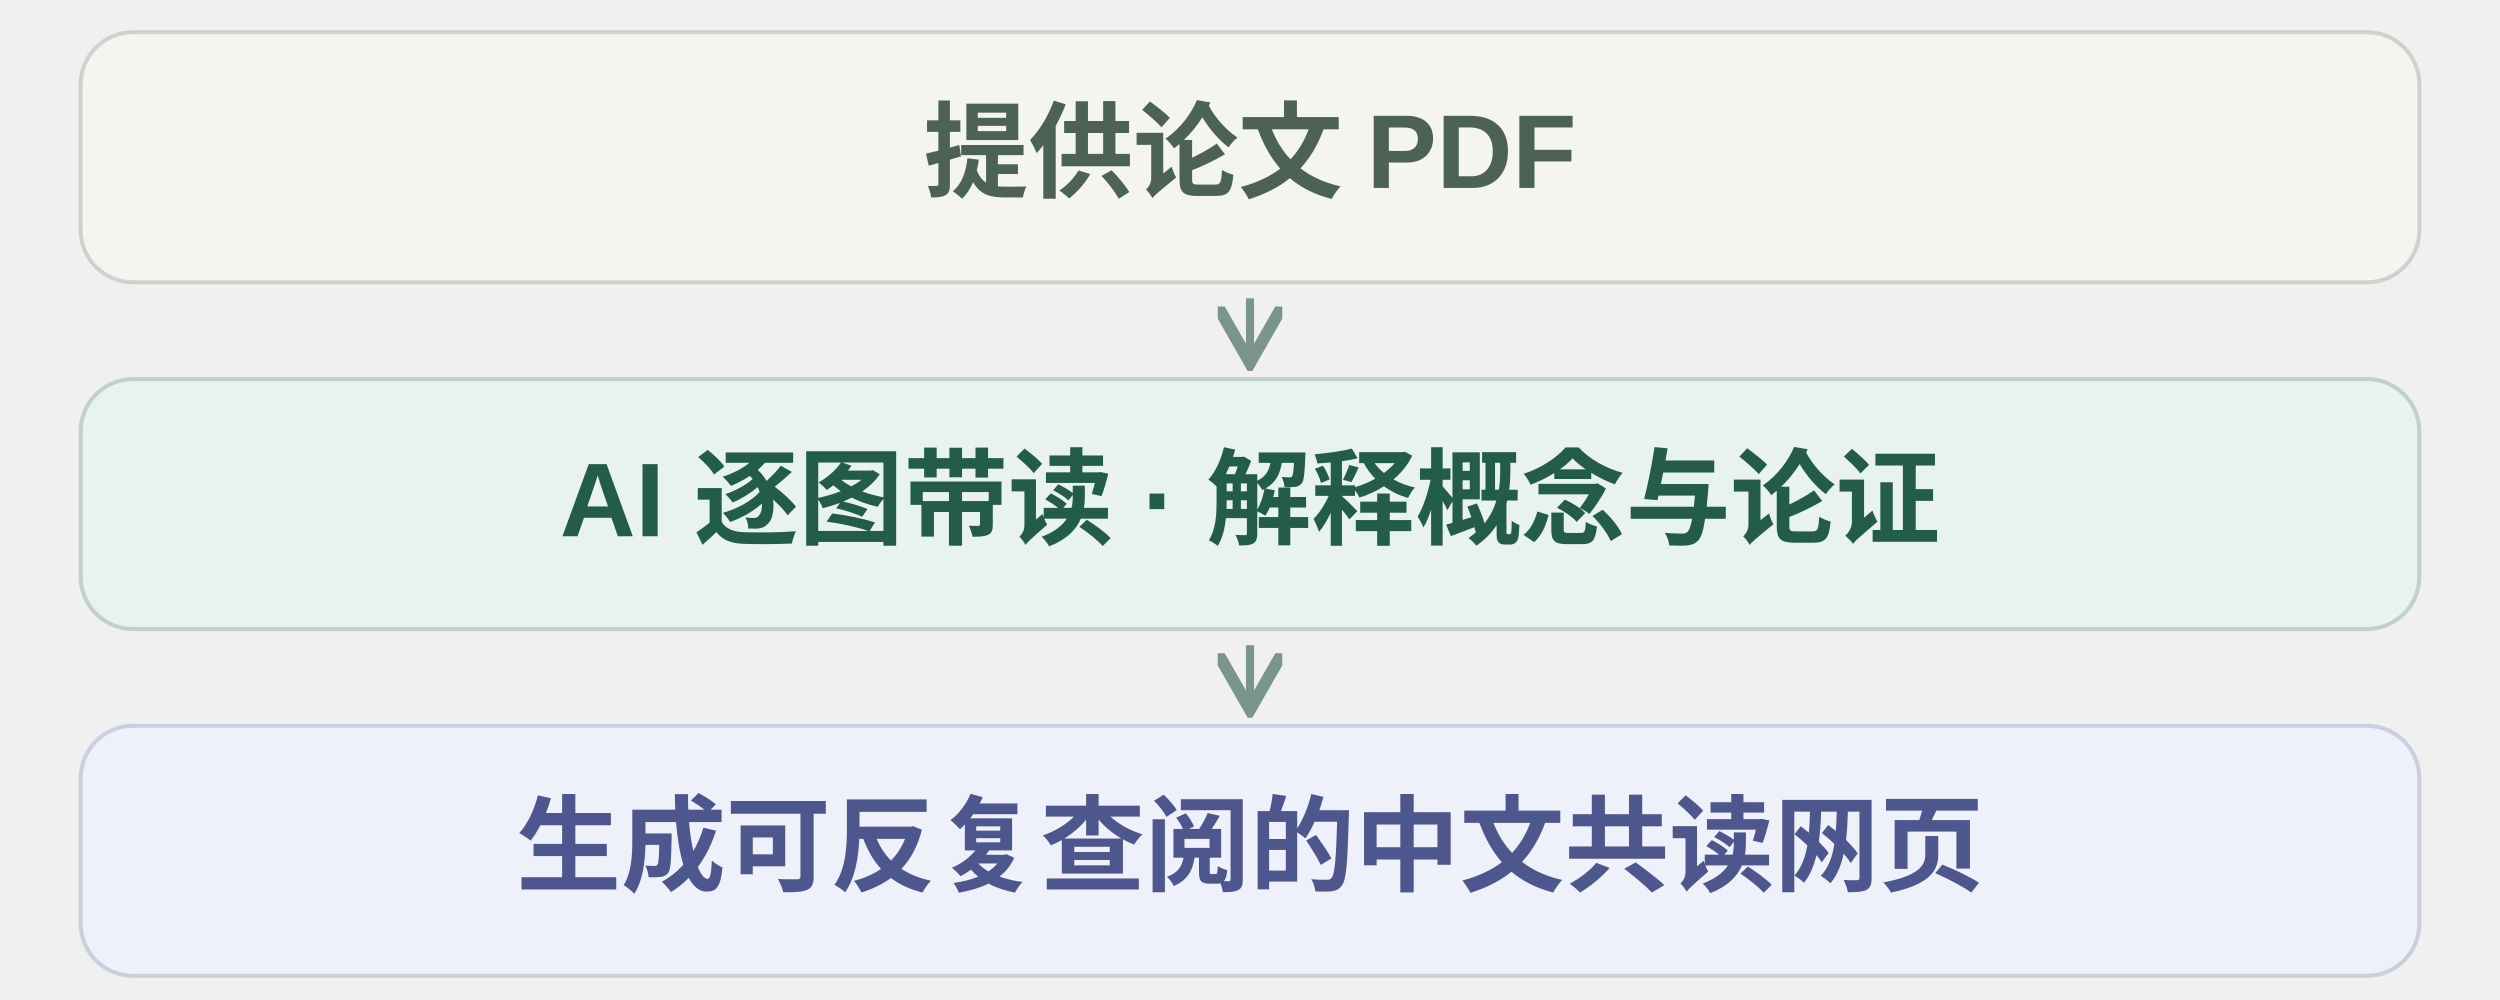
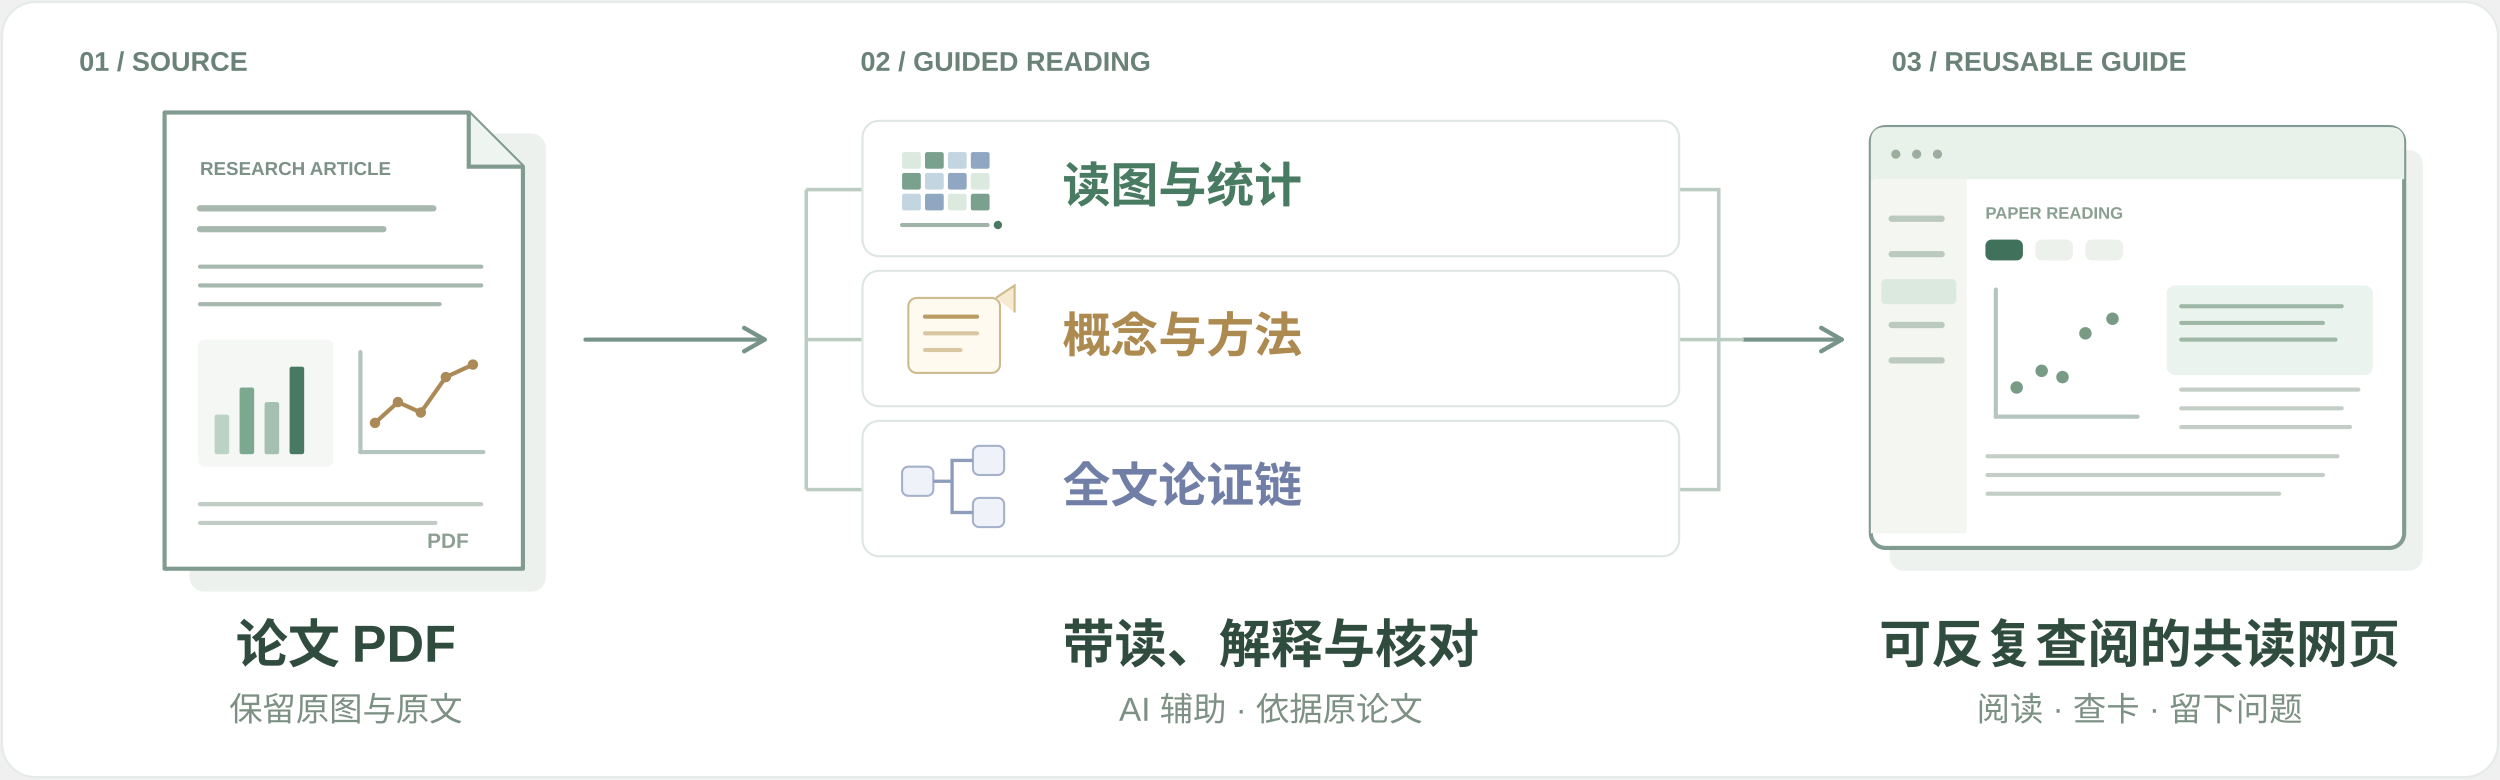
- <svg xmlns="http://www.w3.org/2000/svg" width="620" height="248" viewBox="0 0 620 248" role="img">
+ <svg xmlns="http://www.w3.org/2000/svg" width="1200" height="374" viewBox="0 0 1200 374" role="img">
  <defs>
-     <marker id="arrow" markerWidth="8" markerHeight="8" refX="6" refY="4" orient="auto">
-       <path d="M0 0L7 4L0 8" fill="none" stroke="#7a9589" stroke-width="1.5" />
+     <marker id="arr" viewBox="0 0 10 10" refX="8" refY="5" markerWidth="7" markerHeight="7" orient="auto">
+       <path d="M1 1L8 5L1 9" fill="none" stroke="#78948a" stroke-width="1.5" stroke-linecap="round" stroke-linejoin="round" />
    </marker>
  </defs>
-   <rect x="20" y="8" width="580" height="62" rx="13" fill="#f4f5f0" stroke="#4d6256" stroke-opacity=".22" />
-   <text x="310" y="47" text-anchor="middle" fill="#4d6256" font-family="Arial,Microsoft YaHei,sans-serif" font-size="26" font-weight="600">提供论文 PDF</text>
-   <path d="M310 74v14" stroke="#7a9589" stroke-width="2" marker-end="url(#arrow)" />
-   <rect x="20" y="94" width="580" height="62" rx="13" fill="#e8f3ee" stroke="#245c4c" stroke-opacity=".22" />
-   <text x="310" y="133" text-anchor="middle" fill="#245c4c" font-family="Arial,Microsoft YaHei,sans-serif" font-size="26" font-weight="600">AI 逐图带读 · 解释概念与论证</text>
-   <path d="M310 160v14" stroke="#7a9589" stroke-width="2" marker-end="url(#arrow)" />
-   <rect x="20" y="180" width="580" height="62" rx="13" fill="#eef0fa" stroke="#4e578d" stroke-opacity=".22" />
-   <text x="310" y="219" text-anchor="middle" fill="#4e578d" font-family="Arial,Microsoft YaHei,sans-serif" font-size="26" font-weight="600">生成可反复查阅的中文共读网页</text>
+   <rect x="1" y="1" width="1198" height="372" rx="16" fill="#fff" stroke="#e4ebe7" />
+   <text x="38" y="34" text-anchor="start" font-family="Arial,Microsoft YaHei,Helvetica,sans-serif" font-size="13" fill="#6b8278" font-weight="600">01  /  SOURCE</text>
+   <text x="413" y="34" text-anchor="start" font-family="Arial,Microsoft YaHei,Helvetica,sans-serif" font-size="13" fill="#6b8278" font-weight="600">02  /  GUIDED READING</text>
+   <text x="908" y="34" text-anchor="start" font-family="Arial,Microsoft YaHei,Helvetica,sans-serif" font-size="13" fill="#6b8278" font-weight="600">03  /  REUSABLE GUIDE</text>
+   <rect x="91" y="64" width="171" height="220" rx="7" fill="#edf1ed" />
+   <path d="M79 54H225L251 80V273H79Z" fill="#fff" stroke="#829b90" stroke-width="2" stroke-linejoin="round" />
+   <path d="M225 54V80H251" fill="#eef4f0" stroke="#829b90" stroke-width="2" />
+   <text x="96" y="84" text-anchor="start" font-family="Arial,Microsoft YaHei,Helvetica,sans-serif" font-size="9" fill="#7c9187" font-weight="600">RESEARCH ARTICLE</text>
+   <path d="M96 100L208 100" fill="none" stroke="#a7b8ae" stroke-width="3" stroke-linecap="round" />
+   <path d="M96 110L184 110" fill="none" stroke="#a7b8ae" stroke-width="3" stroke-linecap="round" />
+   <path d="M96 128L231 128" fill="none" stroke="#a7b8ae" stroke-width="2" stroke-linecap="round" />
+   <path d="M96 137L231 137" fill="none" stroke="#a7b8ae" stroke-width="2" stroke-linecap="round" />
+   <path d="M96 146L211 146" fill="none" stroke="#a7b8ae" stroke-width="2" stroke-linecap="round" />
+   <rect x="95" y="163" width="65" height="61" rx="3" fill="#f4f7f4" />
+   <rect x="103" y="199" width="7" height="19" rx="1" fill="#bbd3c3" />
+   <rect x="115" y="186" width="7" height="32" rx="1" fill="#7ca88f" />
+   <rect x="127" y="193" width="7" height="25" rx="1" fill="#a5c0b1" />
+   <rect x="139" y="176" width="7" height="42" rx="1" fill="#487a63" />
+   <path d="M173 217L232 217" fill="none" stroke="#b4c4be" stroke-width="2" stroke-linecap="round" />
+   <path d="M173 217L173 169" fill="none" stroke="#b4c4be" stroke-width="2" stroke-linecap="round" />
+   <path d="M180 203L191 193L202 198L214 181L227 175" fill="none" stroke="#ab8a58" stroke-width="2" />
+   <circle cx="180" cy="203" r="2.5" fill="#ab8a58" />
+   <circle cx="191" cy="193" r="2.5" fill="#ab8a58" />
+   <circle cx="202" cy="198" r="2.5" fill="#ab8a58" />
+   <circle cx="214" cy="181" r="2.5" fill="#ab8a58" />
+   <circle cx="227" cy="175" r="2.5" fill="#ab8a58" />
+   <path d="M96 242L231 242" fill="none" stroke="#c0ccc4" stroke-width="2" stroke-linecap="round" />
+   <path d="M96 251L209 251" fill="none" stroke="#c0ccc4" stroke-width="2" stroke-linecap="round" />
+   <text x="225" y="263" text-anchor="end" font-family="Arial,Microsoft YaHei,Helvetica,sans-serif" font-size="10" fill="#8ca092" font-weight="600">PDF</text>
+   <path d="M281 163L367 163" fill="none" stroke="#78948a" stroke-width="2" stroke-linecap="round" marker-end="url(#arr)" />
+   <path d="M837 163L884 163" fill="none" stroke="#78948a" stroke-width="2" stroke-linecap="round" marker-end="url(#arr)" />
+   <path d="M387 91V235M387 91H414M387 163H414M387 235H414M806 91H825V235H806M806 163H837" fill="none" stroke="#bbcdc2" stroke-width="1.7" />
+   <rect x="414" y="58" width="392" height="65" rx="8" fill="#fff" stroke="#dde6e0" />
+   <text x="510" y="97" text-anchor="start" font-family="Arial,Microsoft YaHei,Helvetica,sans-serif" font-size="23" fill="#497a62" font-weight="600">读图与统计</text>
+   <rect x="414" y="130" width="392" height="65" rx="8" fill="#fff" stroke="#dde6e0" />
+   <text x="510" y="169" text-anchor="start" font-family="Arial,Microsoft YaHei,Helvetica,sans-serif" font-size="23" fill="#ad8a50" font-weight="600">概念与方法</text>
+   <rect x="414" y="202" width="392" height="65" rx="8" fill="#fff" stroke="#dde6e0" />
+   <text x="510" y="241" text-anchor="start" font-family="Arial,Microsoft YaHei,Helvetica,sans-serif" font-size="23" fill="#717fa7" font-weight="600">全文论证链</text>
+   <rect x="433" y="73" width="9" height="8" rx="1" fill="#dce9df" />
+   <rect x="444" y="73" width="9" height="8" rx="1" fill="#79a18d" />
+   <rect x="455" y="73" width="9" height="8" rx="1" fill="#c2d5e1" />
+   <rect x="466" y="73" width="9" height="8" rx="1" fill="#8fa7c1" />
+   <rect x="433" y="83" width="9" height="8" rx="1" fill="#79a18d" />
+   <rect x="444" y="83" width="9" height="8" rx="1" fill="#c2d5e1" />
+   <rect x="455" y="83" width="9" height="8" rx="1" fill="#8fa7c1" />
+   <rect x="466" y="83" width="9" height="8" rx="1" fill="#dce9df" />
+   <rect x="433" y="93" width="9" height="8" rx="1" fill="#c2d5e1" />
+   <rect x="444" y="93" width="9" height="8" rx="1" fill="#8fa7c1" />
+   <rect x="455" y="93" width="9" height="8" rx="1" fill="#dce9df" />
+   <rect x="466" y="93" width="9" height="8" rx="1" fill="#79a18d" />
+   <path d="M433 108L474 108" fill="none" stroke="#a1b4a8" stroke-width="2" stroke-linecap="round" />
+   <circle cx="479" cy="108" r="2" fill="#497a62" />
+   <rect x="436" y="143" width="44" height="36" rx="4" fill="#fffaf0" stroke="#cdb98e" />
+   <path d="M444 152L469 152" fill="none" stroke="#b99b63" stroke-width="2" stroke-linecap="round" />
+   <path d="M444 160L469 160" fill="none" stroke="#d9c7a4" stroke-width="2" stroke-linecap="round" />
+   <path d="M444 168L461 168" fill="none" stroke="#d9c7a4" stroke-width="2" stroke-linecap="round" />
+   <path d="M478 143L487 137V150" fill="#f6ead0" stroke="#cdb98e" />
+   <g fill="#f0f2f9" stroke="#a5b0ca">
+     <rect x="433" y="224" width="15" height="14" rx="3" />
+     <rect x="467" y="214" width="15" height="14" rx="3" />
+     <rect x="467" y="239" width="15" height="14" rx="3" />
+   </g>
+   <path d="M448 231H457V221H467M457 231V246H467" fill="none" stroke="#8e9dbb" stroke-width="1.6" />
+   <rect x="907" y="72" width="256" height="202" rx="7" fill="#eef2ee" />
+   <rect x="898" y="61" width="256" height="202" rx="7" fill="#fff" stroke="#829b90" stroke-width="2" />
+   <path d="M905 61H1147Q1154 61 1154 68V86H898V68Q898 61 905 61" fill="#e9f1eb" />
+   <circle cx="910" cy="74" r="2.2" fill="#9caf9f" />
+   <circle cx="920" cy="74" r="2.2" fill="#9caf9f" />
+   <circle cx="930" cy="74" r="2.2" fill="#9caf9f" />
+   <rect x="898" y="86" width="46" height="170" fill="#f4f6f1" />
+   <text x="953" y="105" text-anchor="start" font-family="Arial,Microsoft YaHei,Helvetica,sans-serif" font-size="8" fill="#8a9f90" font-weight="600">PAPER READING</text>
+   <path d="M908 105L932 105" fill="none" stroke="#bbc9be" stroke-width="3" stroke-linecap="round" />
+   <path d="M908 122L932 122" fill="none" stroke="#bbc9be" stroke-width="3" stroke-linecap="round" />
+   <path d="M908 139L932 139" fill="none" stroke="#bbc9be" stroke-width="3" stroke-linecap="round" />
+   <path d="M908 156L932 156" fill="none" stroke="#bbc9be" stroke-width="3" stroke-linecap="round" />
+   <path d="M908 173L932 173" fill="none" stroke="#bbc9be" stroke-width="3" stroke-linecap="round" />
+   <rect x="903" y="134" width="36" height="12" rx="2" fill="#dce9df" />
+   <rect x="953" y="115" width="18" height="10" rx="3" fill="#3f715b" />
+   <rect x="977" y="115" width="18" height="10" rx="3" fill="#ecf1ec" />
+   <rect x="1001" y="115" width="18" height="10" rx="3" fill="#ecf1ec" />
+   <path d="M958 200L1026 200" fill="none" stroke="#b4c4be" stroke-width="2" stroke-linecap="round" />
+   <path d="M958 200L958 139" fill="none" stroke="#b4c4be" stroke-width="2" stroke-linecap="round" />
+   <circle cx="968" cy="186" r="3" fill="#799b86" />
+   <circle cx="980" cy="178" r="3" fill="#799b86" />
+   <circle cx="990" cy="181" r="3" fill="#799b86" />
+   <circle cx="1001" cy="160" r="3" fill="#799b86" />
+   <circle cx="1014" cy="153" r="3" fill="#799b86" />
+   <rect x="1040" y="137" width="99" height="43" rx="4" fill="#eaf3ed" />
+   <path d="M1047 147L1124 147" fill="none" stroke="#9eb7a6" stroke-width="2" stroke-linecap="round" />
+   <path d="M1047 155L1115 155" fill="none" stroke="#9eb7a6" stroke-width="2" stroke-linecap="round" />
+   <path d="M1047 163L1121 163" fill="none" stroke="#9eb7a6" stroke-width="2" stroke-linecap="round" />
+   <path d="M1047 187L1132 187" fill="none" stroke="#c3cec6" stroke-width="2" stroke-linecap="round" />
+   <path d="M1047 196L1124 196" fill="none" stroke="#c3cec6" stroke-width="2" stroke-linecap="round" />
+   <path d="M1047 205L1128 205" fill="none" stroke="#c3cec6" stroke-width="2" stroke-linecap="round" />
+   <path d="M954 219L1122 219" fill="none" stroke="#c3cec6" stroke-width="2" stroke-linecap="round" />
+   <path d="M954 228L1115 228" fill="none" stroke="#c3cec6" stroke-width="2" stroke-linecap="round" />
+   <path d="M954 237L1094 237" fill="none" stroke="#c3cec6" stroke-width="2" stroke-linecap="round" />
+   <text x="166" y="318" text-anchor="middle" font-family="Arial,Microsoft YaHei,Helvetica,sans-serif" font-size="25" fill="#304c3f" font-weight="600">论文 PDF</text>
+   <text x="610" y="318" text-anchor="middle" font-family="Arial,Microsoft YaHei,Helvetica,sans-serif" font-size="25" fill="#304c3f" font-weight="600">带读、解释与核对</text>
+   <text x="1027" y="318" text-anchor="middle" font-family="Arial,Microsoft YaHei,Helvetica,sans-serif" font-size="25" fill="#304c3f" font-weight="600">可反复查阅的共读网页</text>
+   <text x="166" y="346" text-anchor="middle" font-family="Arial,Microsoft YaHei,Helvetica,sans-serif" font-size="16" fill="#7c9084" font-weight="400">保留原图与原文</text>
+   <text x="610" y="346" text-anchor="middle" font-family="Arial,Microsoft YaHei,Helvetica,sans-serif" font-size="16" fill="#7c9084" font-weight="400">AI 辅助 · 依据原论文</text>
+   <text x="1027" y="346" text-anchor="middle" font-family="Arial,Microsoft YaHei,Helvetica,sans-serif" font-size="16" fill="#7c9084" font-weight="400">阅读 · 查卡 · 留下问题</text>
</svg>
